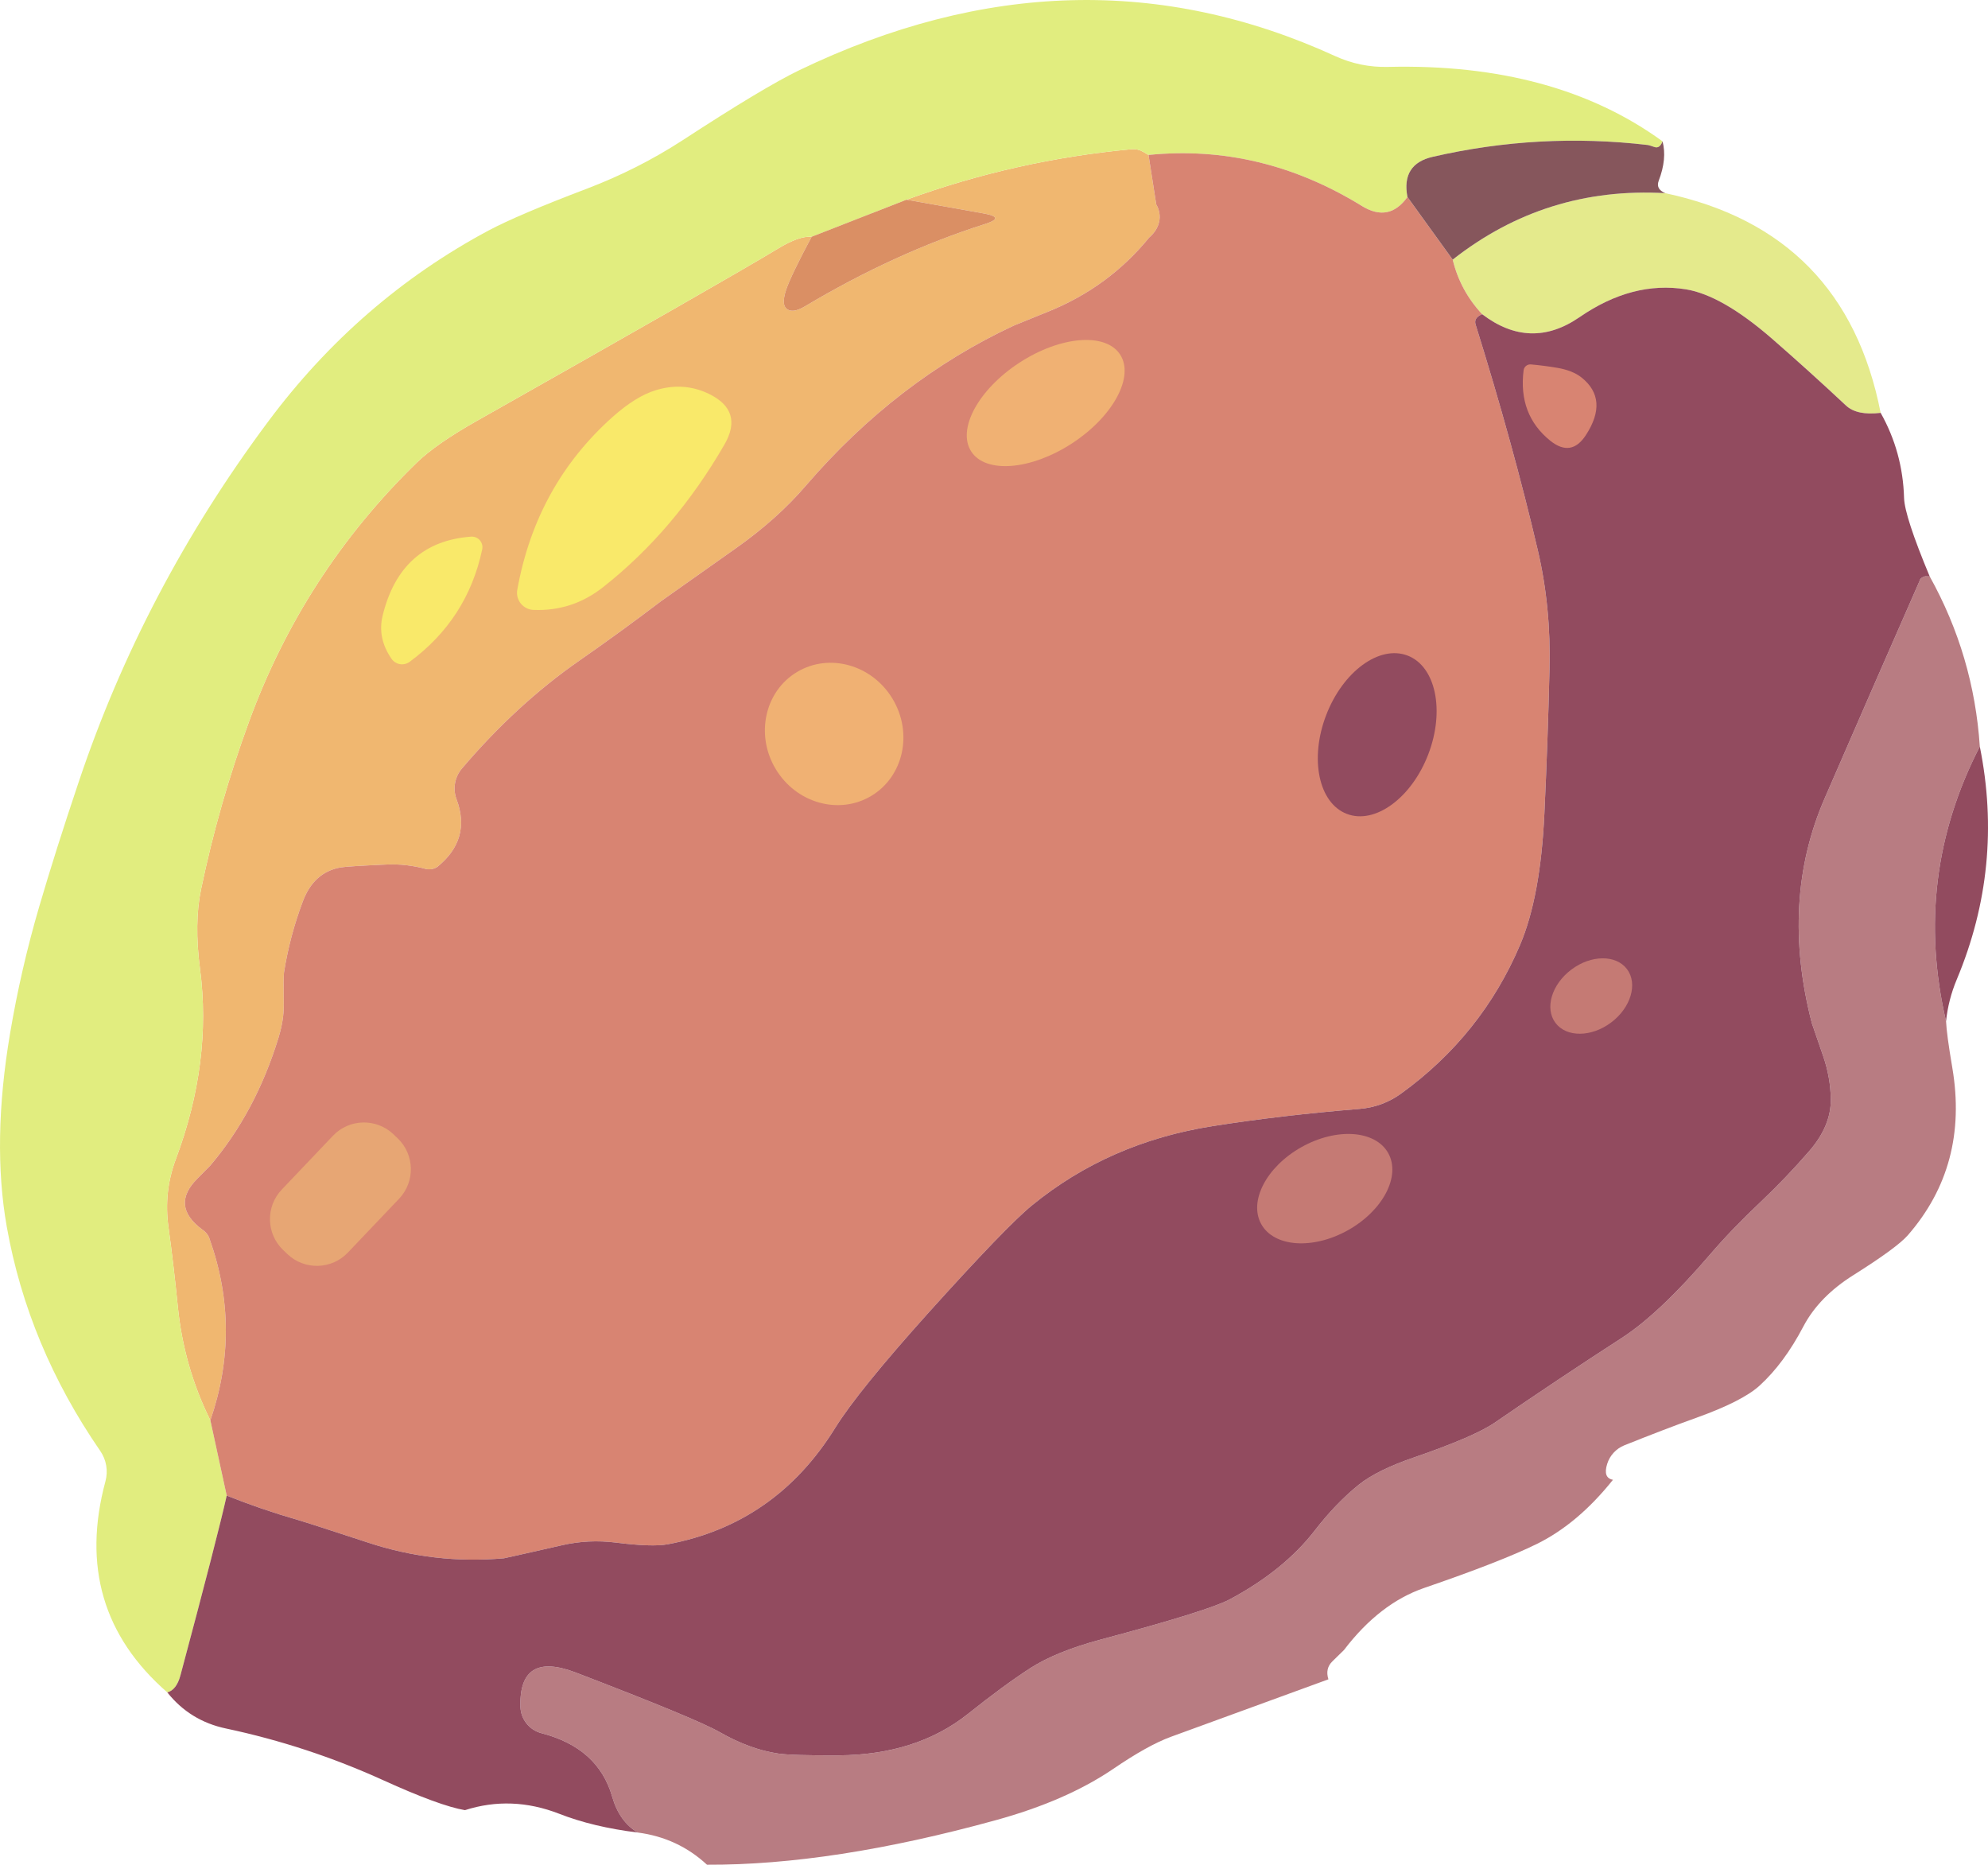
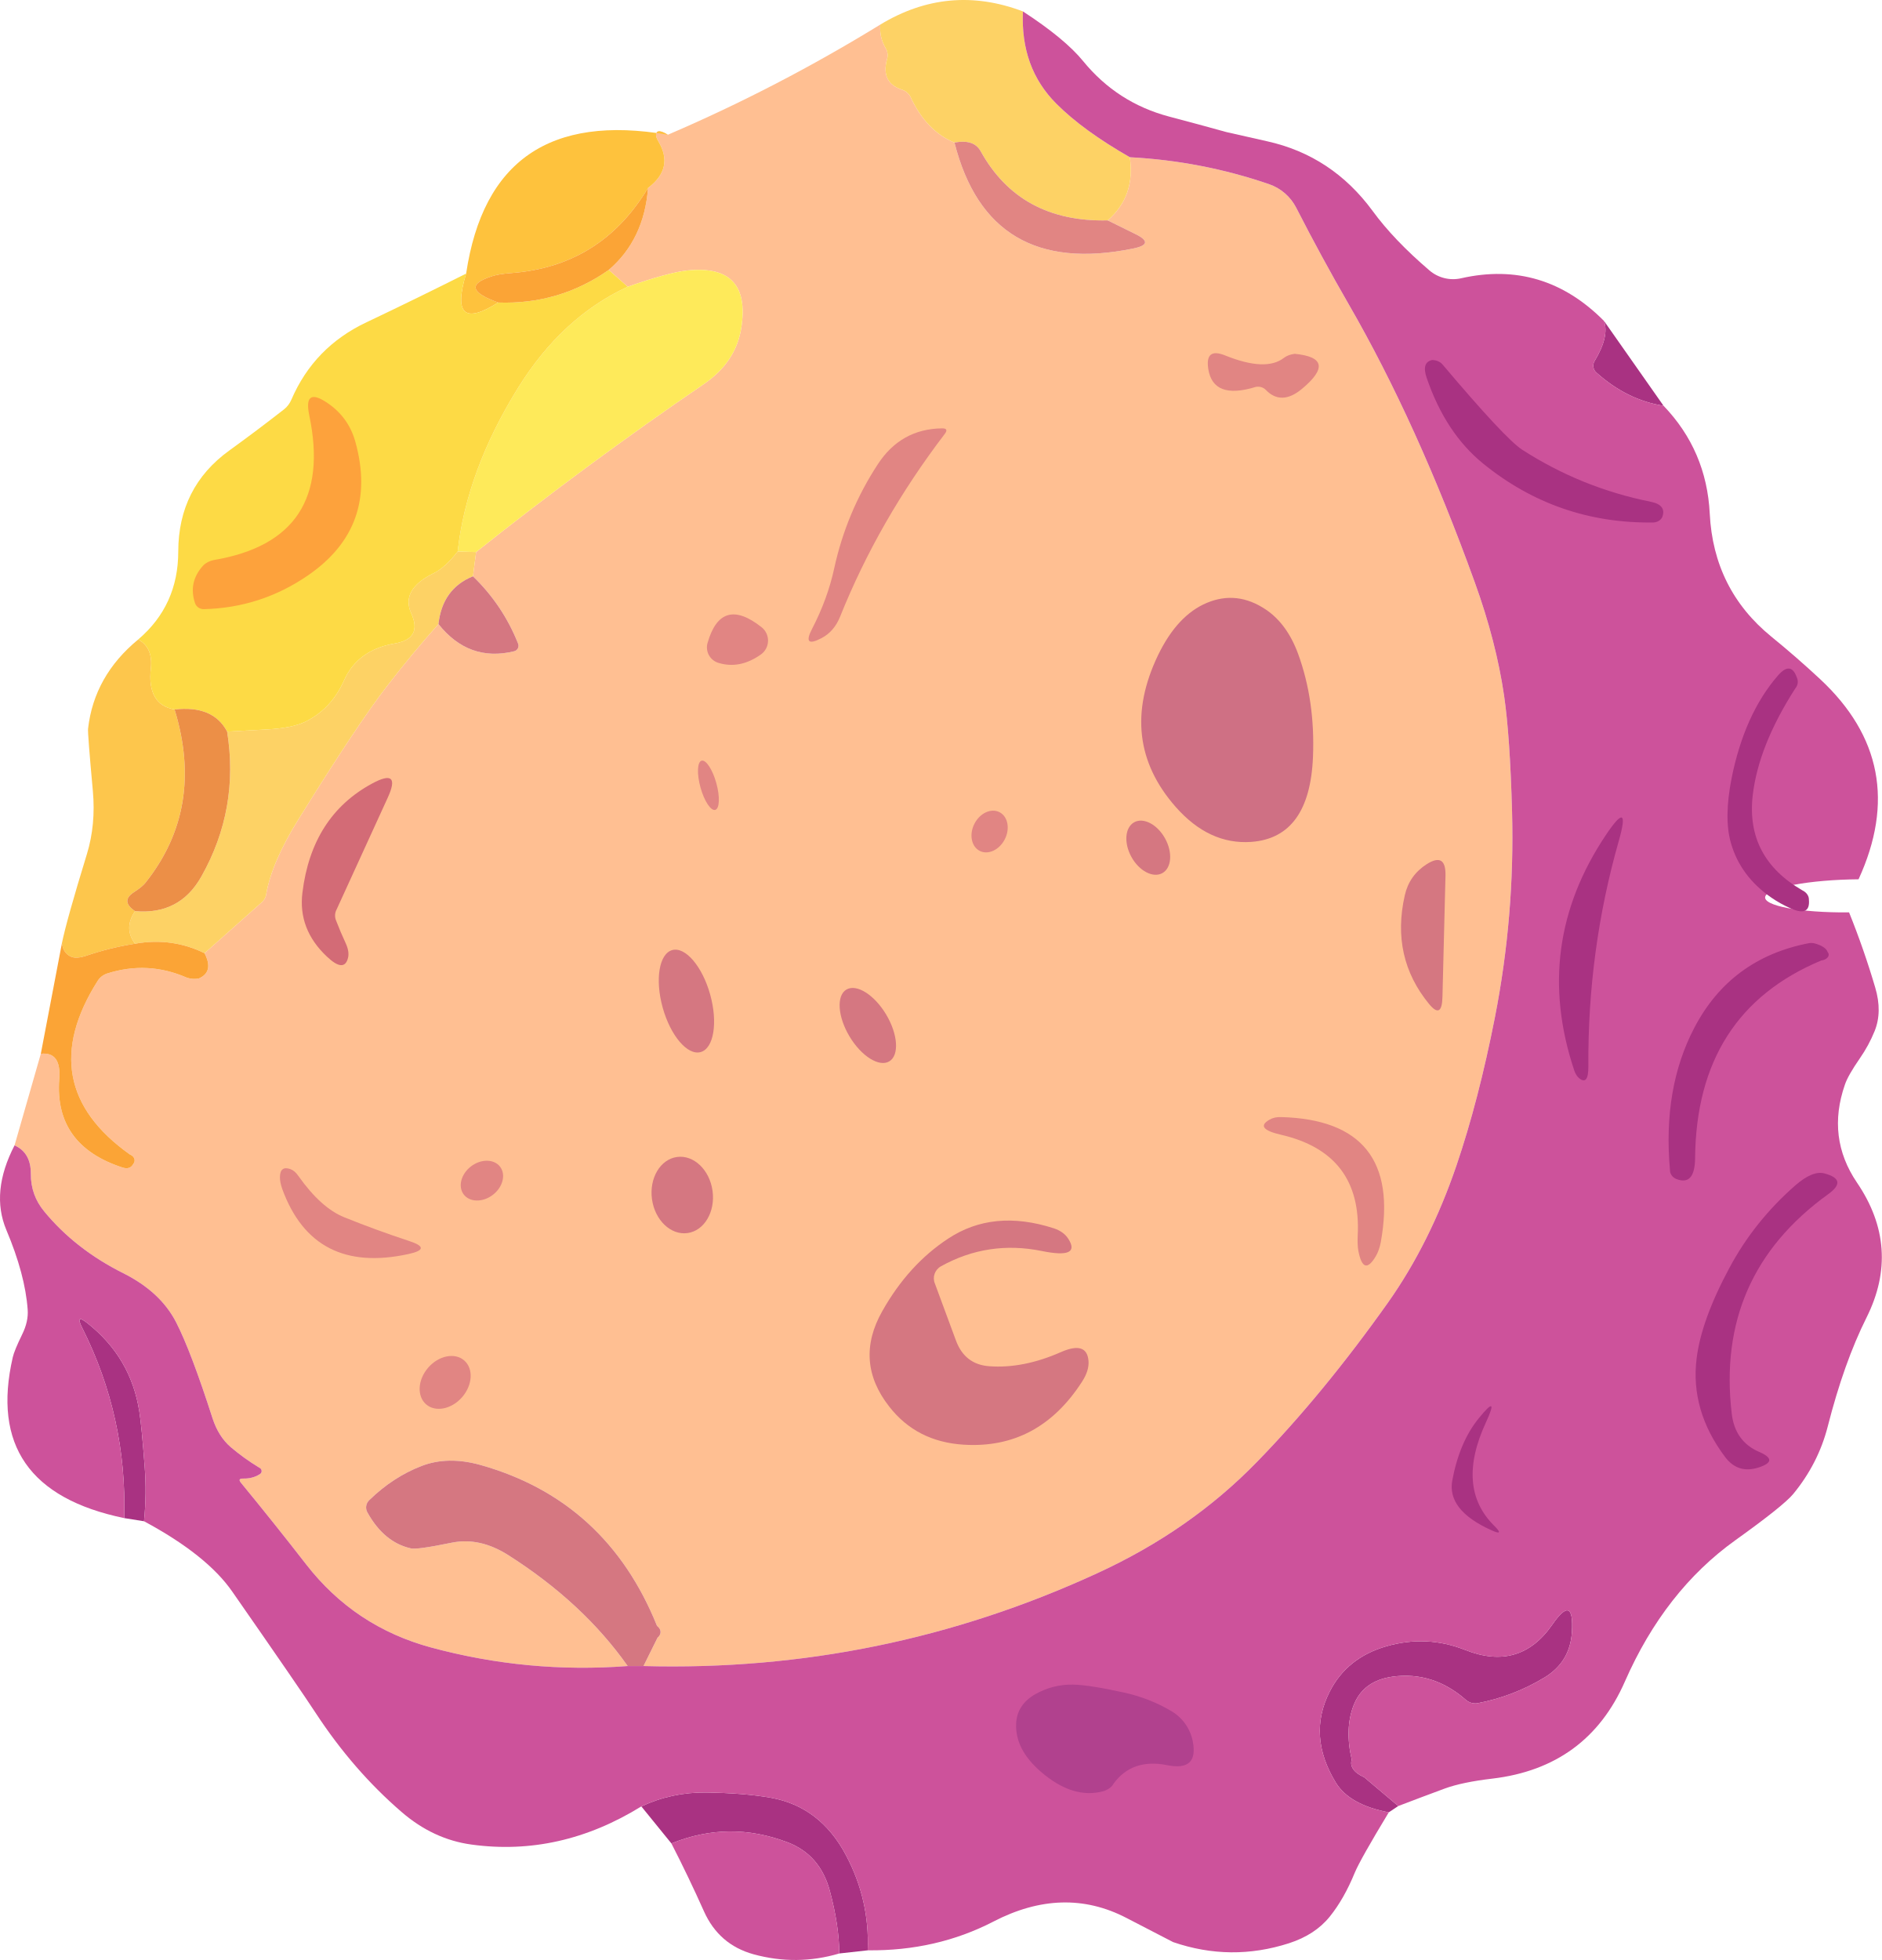
- <svg xmlns="http://www.w3.org/2000/svg" style="isolation:isolate" viewBox="700.115 569.155 151.955 142.513" width="151.955pt" height="142.513pt">
+ <svg xmlns="http://www.w3.org/2000/svg" style="isolation:isolate" viewBox="906.166 452.876 148.974 155.13" width="148.974pt" height="155.13pt">
  <defs>
-     <clipPath id="_clipPath_xaRcvS1qorWVvxG7hULuYVerutIZuDPX">
-       <rect x="700.115" y="569.155" width="151.955" height="142.513" />
+     <clipPath id="_clipPath_cON9CIblTx8RB8eZoZQorzcXy2eBkkaZ">
+       <rect x="906.166" y="452.876" width="148.974" height="155.13" />
    </clipPath>
  </defs>
-   <g clip-path="url(#_clipPath_xaRcvS1qorWVvxG7hULuYVerutIZuDPX)">
-     <rect x="700.115" y="569.155" width="151.955" height="142.513" style="fill:rgb(6,6,6)" fill-opacity="0" />
-     <g>
-       <path d=" M 787.904 580.998 L 788.494 584.778 C 788.986 585.634 788.779 586.605 787.954 587.308 Q 784.874 591.088 780.264 592.958 Q 777.624 594.028 777.584 594.048 Q 768.644 598.218 761.714 606.268 Q 759.524 608.828 756.344 611.068 Q 750.684 615.068 750.644 615.098 Q 747.554 617.448 744.374 619.658 Q 739.604 622.978 735.424 627.888 C 734.868 628.542 734.711 629.445 735.014 630.248 Q 736.154 633.288 733.544 635.408 C 733.298 635.573 732.977 635.632 732.674 635.568 Q 731.174 635.158 729.644 635.228 Q 726.694 635.358 726.154 635.448 Q 724.104 635.808 723.264 638.038 Q 722.264 640.688 721.824 643.468 Q 721.774 643.758 721.804 645.958 Q 721.814 647.118 721.404 648.458 Q 719.664 654.138 716.184 658.238 Q 716.144 658.288 715.184 659.248 Q 713.144 661.308 715.554 663.108 C 715.856 663.309 716.063 663.575 716.144 663.868 Q 718.584 670.758 716.194 677.708 Q 714.154 673.578 713.704 668.978 Q 713.404 665.958 712.994 662.948 Q 712.614 660.238 713.564 657.718 Q 716.334 650.318 715.404 643.208 Q 714.944 639.698 715.484 637.118 Q 716.844 630.588 719.144 624.318 Q 723.304 612.948 731.964 604.518 Q 733.454 603.078 736.514 601.348 Q 755.454 590.648 759.594 588.148 Q 761.184 587.178 762.154 587.248 Q 760.604 590.148 760.214 591.268 Q 759.734 592.678 760.484 592.878 Q 760.914 592.998 761.624 592.578 Q 768.514 588.468 775.404 586.278 Q 777.004 585.768 775.304 585.468 L 769.404 584.418 Q 777.764 581.378 786.624 580.558 C 786.928 580.533 787.232 580.603 787.494 580.758 L 787.904 580.998 Z " fill="rgb(240,183,112)" />
-       <path d=" M 827.194 579.958 Q 826.974 580.538 826.564 580.388 Q 826.154 580.248 826.074 580.238 Q 817.774 579.268 809.634 581.138 Q 807.214 581.688 807.694 584.208 Q 806.294 586.178 804.214 584.898 Q 796.484 580.138 787.904 580.998 L 787.494 580.758 C 787.232 580.603 786.928 580.533 786.624 580.558 Q 777.764 581.378 769.404 584.418 L 762.154 587.248 Q 761.184 587.178 759.594 588.148 Q 755.454 590.648 736.514 601.348 Q 733.454 603.078 731.964 604.518 Q 723.304 612.948 719.144 624.318 Q 716.844 630.588 715.484 637.118 Q 714.944 639.698 715.404 643.208 Q 716.334 650.318 713.564 657.718 Q 712.614 660.238 712.994 662.948 Q 713.404 665.958 713.704 668.978 Q 714.154 673.578 716.194 677.708 L 717.444 683.458 Q 716.754 686.558 713.904 697.208 Q 713.604 698.308 712.904 698.498 Q 705.554 692.088 708.174 682.368 C 708.392 681.57 708.246 680.718 707.774 680.038 Q 702.254 672.028 700.634 662.918 Q 699.484 656.438 700.884 648.138 Q 701.714 643.218 703.114 638.438 Q 704.374 634.138 706.114 628.968 Q 711.054 614.198 720.594 601.398 Q 727.524 592.088 737.464 586.768 Q 739.724 585.568 744.994 583.568 Q 748.874 582.088 752.254 579.898 Q 758.494 575.828 761.214 574.518 Q 782.324 564.358 802.184 573.448 Q 804.094 574.318 806.204 574.268 Q 818.954 573.958 827.194 579.958 Z " fill="rgb(225,237,127)" />
-       <path d=" M 827.404 583.918 Q 841.154 586.848 843.864 600.708 Q 842.054 600.928 841.214 600.148 Q 838.414 597.528 835.524 595.008 Q 831.724 591.718 828.984 591.268 Q 824.884 590.608 820.844 593.398 Q 817.094 595.978 813.404 593.168 Q 811.724 591.368 811.154 588.998 Q 818.274 583.398 827.404 583.918 Z " fill="rgb(228,234,140)" />
-       <path d=" M 769.404 584.418 L 775.304 585.468 Q 777.004 585.768 775.404 586.278 Q 768.514 588.468 761.624 592.578 Q 760.914 592.998 760.484 592.878 Q 759.734 592.678 760.214 591.268 Q 760.604 590.148 762.154 587.248 L 769.404 584.418 Z " fill="rgb(218,143,100)" />
-       <path d=" M 807.694 584.208 L 811.154 588.998 Q 811.724 591.368 813.404 593.168 Q 812.744 593.448 812.904 593.958 Q 815.784 603.188 817.664 611.228 Q 818.674 615.558 818.554 620.308 Q 818.424 625.798 818.164 631.298 Q 817.874 637.668 816.304 641.368 Q 813.374 648.258 807.244 652.708 Q 805.794 653.768 803.994 653.908 Q 798.084 654.388 792.814 655.218 Q 784.874 656.468 778.994 661.278 Q 777.054 662.858 771.124 669.438 Q 765.714 675.458 763.964 678.268 Q 759.404 685.638 751.154 687.178 Q 749.954 687.398 747.184 687.048 Q 745.104 686.788 743.084 687.248 Q 738.684 688.248 738.634 688.248 Q 733.294 688.718 728.244 687.048 Q 723.734 685.568 722.844 685.308 Q 720.104 684.518 717.444 683.458 L 716.194 677.708 Q 718.584 670.758 716.144 663.868 C 716.063 663.575 715.856 663.309 715.554 663.108 Q 713.144 661.308 715.184 659.248 Q 716.144 658.288 716.184 658.238 Q 719.664 654.138 721.404 648.458 Q 721.814 647.118 721.804 645.958 Q 721.774 643.758 721.824 643.468 Q 722.264 640.688 723.264 638.038 Q 724.104 635.808 726.154 635.448 Q 726.694 635.358 729.644 635.228 Q 731.174 635.158 732.674 635.568 C 732.977 635.632 733.298 635.573 733.544 635.408 Q 736.154 633.288 735.014 630.248 C 734.711 629.445 734.868 628.542 735.424 627.888 Q 739.604 622.978 744.374 619.658 Q 747.554 617.448 750.644 615.098 Q 750.684 615.068 756.344 611.068 Q 759.524 608.828 761.714 606.268 Q 768.644 598.218 777.584 594.048 Q 777.624 594.028 780.264 592.958 Q 784.874 591.088 787.954 587.308 C 788.779 586.605 788.986 585.634 788.494 584.778 L 787.904 580.998 Q 796.484 580.138 804.214 584.898 Q 806.294 586.178 807.694 584.208 Z " fill="rgb(216,132,114)" />
-       <path d=" M 847.614 613.208 Q 850.984 619.268 851.444 626.208 Q 846.304 636.188 848.864 647.208 Q 848.904 648.178 849.344 650.768 Q 850.604 658.218 845.934 663.568 Q 845.084 664.528 841.794 666.598 Q 839.164 668.248 837.964 670.518 Q 836.484 673.348 834.604 675.058 Q 833.284 676.258 829.724 677.528 Q 827.304 678.398 824.264 679.618 C 823.643 679.872 823.166 680.388 822.964 681.028 Q 822.624 682.108 823.404 682.248 Q 820.734 685.598 817.594 687.148 Q 814.854 688.498 808.964 690.518 Q 805.554 691.698 802.844 695.258 Q 802.834 695.278 801.954 696.128 Q 801.394 696.678 801.654 697.498 Q 795.634 699.688 789.624 701.888 Q 787.864 702.528 785.184 704.358 Q 781.604 706.788 776.214 708.268 Q 763.734 711.708 754.154 711.668 Q 751.934 709.608 748.864 709.208 Q 747.454 708.378 746.904 706.458 Q 745.834 702.738 741.514 701.618 C 740.583 701.382 739.922 700.557 739.894 699.598 Q 739.774 695.308 744.144 696.988 Q 753.324 700.508 755.094 701.518 Q 757.424 702.848 759.574 703.168 Q 760.654 703.328 764.234 703.308 Q 770.164 703.268 774.094 700.148 Q 776.824 697.968 778.844 696.658 Q 780.824 695.378 784.254 694.458 Q 792.424 692.278 794.094 691.398 Q 798.234 689.188 800.594 686.148 Q 802.214 684.048 803.974 682.628 Q 805.384 681.498 808.264 680.518 Q 812.784 678.958 814.344 677.898 Q 819.174 674.578 824.094 671.398 Q 826.984 669.518 830.854 664.998 Q 832.494 663.088 834.634 661.068 Q 836.634 659.178 838.424 657.108 Q 840.074 655.198 840.054 653.178 Q 840.034 651.498 839.474 649.878 Q 838.614 647.388 838.604 647.348 Q 836.184 637.978 839.594 630.148 Q 843.194 621.848 846.834 613.568 C 846.859 613.392 847.039 613.244 847.284 613.198 L 847.614 613.208 Z " fill="rgb(184,124,130)" />
-       <g>
-         <path d=" M 843.864 600.708 Q 845.554 603.708 845.654 607.208 Q 845.694 608.608 847.614 613.208 L 847.284 613.198 C 847.039 613.244 846.859 613.392 846.834 613.568 Q 843.194 621.848 839.594 630.148 Q 836.184 637.978 838.604 647.348 Q 838.614 647.388 839.474 649.878 Q 840.034 651.498 840.054 653.178 Q 840.074 655.198 838.424 657.108 Q 836.634 659.178 834.634 661.068 Q 832.494 663.088 830.854 664.998 Q 826.984 669.518 824.094 671.398 Q 819.174 674.578 814.344 677.898 Q 812.784 678.958 808.264 680.518 Q 805.384 681.498 803.974 682.628 Q 802.214 684.048 800.594 686.148 Q 798.234 689.188 794.094 691.398 Q 792.424 692.278 784.254 694.458 Q 780.824 695.378 778.844 696.658 Q 776.824 697.968 774.094 700.148 Q 770.164 703.268 764.234 703.308 Q 760.654 703.328 759.574 703.168 Q 757.424 702.848 755.094 701.518 Q 753.324 700.508 744.144 696.988 Q 739.774 695.308 739.894 699.598 C 739.922 700.557 740.583 701.382 741.514 701.618 Q 745.834 702.738 746.904 706.458 Q 747.454 708.378 748.864 709.208 Q 745.444 708.788 742.844 707.768 Q 739.204 706.358 735.654 707.498 Q 733.714 707.168 729.404 705.208 Q 723.614 702.578 717.394 701.258 Q 714.634 700.678 712.904 698.498 Q 713.604 698.308 713.904 697.208 Q 716.754 686.558 717.444 683.458 Q 720.104 684.518 722.844 685.308 Q 723.734 685.568 728.244 687.048 Q 733.294 688.718 738.634 688.248 Q 738.684 688.248 743.084 687.248 Q 745.104 686.788 747.184 687.048 Q 749.954 687.398 751.154 687.178 Q 759.404 685.638 763.964 678.268 Q 765.714 675.458 771.124 669.438 Q 777.054 662.858 778.994 661.278 Q 784.874 656.468 792.814 655.218 Q 798.084 654.388 803.994 653.908 Q 805.794 653.768 807.244 652.708 Q 813.374 648.258 816.304 641.368 Q 817.874 637.668 818.164 631.298 Q 818.424 625.798 818.554 620.308 Q 818.674 615.558 817.664 611.228 Q 815.784 603.188 812.904 593.958 Q 812.744 593.448 813.404 593.168 Q 817.094 595.978 820.844 593.398 Q 824.884 590.608 828.984 591.268 Q 831.724 591.718 835.524 595.008 Q 838.414 597.528 841.214 600.148 Q 842.054 600.928 843.864 600.708 Z " fill="rgb(146,75,95)" />
-         <path d=" M 851.444 626.208 Q 853.294 635.388 849.684 644.008 Q 849.034 645.558 848.864 647.208 Q 846.304 636.188 851.444 626.208 Z " fill="rgb(146,75,95)" />
-       </g>
-       <g>
-         <path d=" M 827.194 579.958 Q 827.544 581.288 826.904 582.958 Q 826.654 583.608 827.404 583.918 Q 818.274 583.398 811.154 588.998 L 807.694 584.208 Q 807.214 581.688 809.634 581.138 Q 817.774 579.268 826.074 580.238 Q 826.154 580.248 826.564 580.388 Q 826.974 580.538 827.194 579.958 Z " fill="rgb(134,86,92)" />
-       </g>
-       <path d=" M 818.624 602.848 Q 816.144 600.858 816.574 597.448 C 816.615 597.168 816.873 596.972 817.154 597.008 Q 818.154 597.098 819.154 597.268 Q 820.324 597.468 821.004 598.008 Q 823.104 599.688 821.334 602.408 Q 820.224 604.118 818.624 602.848 Z " fill="rgb(216,132,114)" />
-       <g>
-         <path d=" M 740.894 615.768 C 740.515 615.754 740.161 615.576 739.923 615.28 C 739.685 614.985 739.587 614.601 739.654 614.228 Q 741.094 606.228 746.954 601.008 Q 748.724 599.438 750.234 598.978 Q 752.364 598.328 754.284 599.248 Q 756.984 600.548 755.484 603.138 Q 751.684 609.718 746.214 614.028 Q 743.854 615.888 740.894 615.768 Z " fill="rgb(249,233,106)" />
-         <path d=" M 736.124 610.168 C 736.376 610.15 736.623 610.252 736.789 610.442 C 736.956 610.632 737.024 610.89 736.974 611.138 Q 735.844 616.478 731.424 619.738 C 731.211 619.893 730.945 619.956 730.686 619.912 C 730.426 619.869 730.195 619.723 730.044 619.508 Q 728.944 617.918 729.364 616.198 Q 730.744 610.568 736.124 610.168 Z " fill="rgb(249,233,106)" />
-       </g>
-       <g>
-         <path d=" M 774.356 603.666 C 773.247 601.964 774.895 598.922 778.034 596.875 C 781.174 594.829 784.623 594.548 785.732 596.25 C 786.841 597.951 785.193 600.994 782.054 603.041 C 778.914 605.087 775.465 605.367 774.356 603.666 Z " fill="rgb(240,177,115)" />
-         <path d=" M 761.031 620.516 C 763.496 619.035 766.771 619.953 768.34 622.564 C 769.909 625.176 769.182 628.498 766.717 629.979 C 764.252 631.46 760.977 630.543 759.408 627.931 C 757.839 625.32 758.566 621.997 761.031 620.516 Z " fill="rgb(240,177,115)" />
-       </g>
-       <path d=" M 807.706 619.258 C 809.86 620.085 810.568 623.467 809.286 626.806 C 808.005 630.145 805.215 632.184 803.062 631.357 C 800.908 630.531 800.2 627.149 801.482 623.81 C 802.763 620.471 805.552 618.431 807.706 619.258 Z " fill="rgb(146,75,95)" />
-       <path d="M 730.188 655.842 L 730.506 656.145 C 731.813 657.39 731.863 659.463 730.619 660.77 L 726.704 664.885 C 725.46 666.193 723.389 666.243 722.082 664.998 L 721.764 664.695 C 720.457 663.45 720.407 661.377 721.651 660.07 L 725.566 655.955 C 726.81 654.647 728.881 654.597 730.188 655.842 Z" style="stroke:none;fill:#E7A674;stroke-miterlimit:10;" />
-       <g>
-         <path d=" M 819.009 647.331 C 818.171 646.215 818.715 644.388 820.225 643.255 C 821.734 642.121 823.64 642.108 824.479 643.224 C 825.317 644.341 824.772 646.168 823.263 647.301 C 821.753 648.434 819.847 648.448 819.009 647.331 Z " fill="rgb(197,122,116)" />
-         <path d=" M 796.525 662.719 C 795.542 660.967 796.916 658.325 799.593 656.824 C 802.269 655.322 805.239 655.525 806.223 657.277 C 807.206 659.029 805.831 661.67 803.155 663.172 C 800.479 664.674 797.508 664.471 796.525 662.719 Z " fill="rgb(197,122,116)" />
-       </g>
-     </g>
+   <g clip-path="url(#_clipPath_cON9CIblTx8RB8eZoZQorzcXy2eBkkaZ)">
+     <path d=" M 975.857 454.82 Q 975.767 455.8 976.267 456.67 C 976.436 456.938 976.479 457.261 976.387 457.56 Q 975.877 459.41 977.557 459.97 C 977.869 460.072 978.119 460.282 978.247 460.55 Q 979.497 463.25 981.727 464.16 Q 984.437 474.88 995.857 472.55 Q 997.657 472.19 996.067 471.41 L 993.857 470.32 Q 996.067 468.39 995.607 465.32 Q 1001.287 465.62 1006.627 467.45 C 1007.565 467.772 1008.34 468.447 1008.787 469.33 Q 1010.767 473.2 1012.937 476.96 Q 1018.357 486.34 1022.917 498.97 Q 1024.607 503.64 1025.237 507.94 Q 1025.707 511.17 1025.867 517.13 Q 1026.087 525.36 1024.507 533.41 Q 1023.217 539.97 1021.477 545.09 Q 1019.377 551.26 1016.047 555.97 Q 1010.927 563.19 1005.667 568.59 Q 1000.387 574.02 993.017 577.4 Q 975.957 585.25 957.107 584.74 L 958.217 582.5 C 958.555 582.219 958.539 581.838 958.177 581.56 Q 954.177 571.64 944.217 568.83 Q 941.617 568.1 939.527 568.91 Q 937.277 569.78 935.397 571.61 C 935.127 571.866 935.069 572.271 935.257 572.59 Q 936.577 574.96 938.707 575.43 Q 939.187 575.54 941.907 574.98 Q 944.147 574.52 946.417 575.97 Q 952.337 579.74 955.857 584.74 Q 947.937 585.34 940.287 583.27 Q 934.237 581.63 930.407 576.7 Q 927.867 573.43 925.237 570.23 Q 924.957 569.89 925.427 569.9 Q 926.127 569.92 926.707 569.57 C 926.818 569.515 926.885 569.407 926.878 569.292 C 926.872 569.177 926.794 569.075 926.677 569.03 Q 925.487 568.31 924.427 567.41 Q 923.467 566.58 922.997 565.15 Q 921.287 559.83 920.107 557.53 Q 918.867 555.12 915.927 553.65 Q 912.127 551.75 909.667 548.76 Q 908.597 547.47 908.607 545.79 Q 908.617 544.11 907.317 543.53 L 909.397 536.28 Q 911.027 536.1 910.857 538.28 Q 910.457 543.52 915.857 545.28 Q 916.457 545.48 916.717 545 C 916.82 544.875 916.85 544.722 916.799 544.579 C 916.747 544.435 916.619 544.316 916.447 544.25 Q 908.687 538.74 913.897 530.51 C 914.065 530.24 914.327 530.034 914.637 529.93 Q 917.867 528.9 920.967 530.26 C 921.261 530.358 921.594 530.379 921.907 530.32 Q 923.117 529.79 922.357 528.32 L 926.767 524.4 C 927.049 524.19 927.22 523.905 927.247 523.6 Q 927.707 521.07 929.797 517.72 Q 934.417 510.27 936.767 507.23 Q 938.827 504.56 940.877 502.27 Q 943.287 505.3 946.877 504.42 C 947.005 504.385 947.111 504.299 947.168 504.182 C 947.226 504.065 947.229 503.929 947.177 503.81 Q 945.967 500.77 943.607 498.49 L 943.857 496.57 Q 952.617 489.6 961.877 483.28 Q 964.437 481.54 964.857 478.78 Q 965.617 473.78 960.607 474.28 Q 959.117 474.43 955.857 475.57 L 954.357 474.24 Q 957.157 471.84 957.467 467.75 Q 959.557 466.18 958.277 464.05 Q 958.057 463.68 958.107 463.47 Q 958.197 463.03 959.037 463.54 Q 967.697 459.83 975.857 454.82 Z " fill="rgb(255,191,146)" />
+     <path d=" M 943.857 496.57 L 942.397 496.53 Q 943.107 490.14 947.167 483.59 Q 950.657 477.97 955.857 475.57 Q 959.117 474.43 960.607 474.28 Q 965.617 473.78 964.857 478.78 Q 964.437 481.54 961.877 483.28 Q 952.617 489.6 943.857 496.57 Z " fill="rgb(254,234,90)" />
+     <path d=" M 987.147 453.78 Q 986.937 458.24 989.797 461.09 Q 991.887 463.19 995.607 465.32 Q 996.067 468.39 993.857 470.32 Q 986.917 470.48 983.797 464.84 Q 983.257 463.87 981.727 464.16 Q 979.497 463.25 978.247 460.55 C 978.119 460.282 977.869 460.072 977.557 459.97 Q 975.877 459.41 976.387 457.56 C 976.479 457.261 976.436 456.938 976.267 456.67 Q 975.767 455.8 975.857 454.82 Q 981.257 451.55 987.147 453.78 Z " fill="rgb(253,210,101)" />
+     <path d=" M 942.397 496.53 L 943.857 496.57 L 943.607 498.49 Q 941.187 499.47 940.877 502.27 Q 938.827 504.56 936.767 507.23 Q 934.417 510.27 929.797 517.72 Q 927.707 521.07 927.247 523.6 C 927.22 523.905 927.049 524.19 926.767 524.4 L 922.357 528.32 Q 919.767 527.05 916.857 527.57 Q 915.937 526.35 916.857 524.99 Q 920.387 525.31 922.107 522.25 Q 925.127 516.9 924.147 510.78 Q 925.717 510.69 927.297 510.61 Q 929.307 510.5 930.337 510 Q 932.387 508.99 933.387 506.76 Q 934.467 504.3 937.447 503.8 Q 939.627 503.42 938.717 501.41 Q 937.867 499.52 940.547 498.22 Q 941.397 497.8 942.397 496.53 Z " fill="rgb(253,210,101)" />
+     <path d=" M 959.037 463.54 Q 958.197 463.03 958.107 463.47 Q 958.057 463.68 958.277 464.05 Q 959.557 466.18 957.467 467.75 Q 953.747 473.96 946.627 474.49 Q 945.657 474.56 945.107 474.74 Q 942.297 475.63 945.607 476.82 Q 941.597 479.36 943.067 474.53 Q 945.067 461.13 959.037 463.54 Z " fill="rgb(254,194,61)" />
+     <path d=" M 917.107 503.49 Q 918.287 504.12 918.107 505.78 Q 917.797 508.65 919.987 509.03 Q 922.387 516.84 917.677 522.75 Q 917.437 523.06 916.757 523.5 Q 915.687 524.2 916.857 524.99 Q 915.937 526.35 916.857 527.57 Q 914.877 527.88 912.997 528.52 Q 912.247 528.77 911.827 528.61 Q 911.177 528.35 911.067 527.53 Q 911.437 525.71 913.047 520.47 Q 913.757 518.14 913.517 515.48 Q 913.097 510.89 913.137 510.55 Q 913.617 506.36 917.107 503.49 Z " fill="rgb(253,198,76)" />
+     <path d=" M 981.727 464.16 Q 983.257 463.87 983.797 464.84 Q 986.917 470.48 993.857 470.32 L 996.067 471.41 Q 997.657 472.19 995.857 472.55 Q 984.437 474.88 981.727 464.16 Z " fill="rgb(225,133,131)" />
+     <path d=" M 943.607 498.49 Q 945.967 500.77 947.177 503.81 C 947.229 503.929 947.226 504.065 947.168 504.182 C 947.111 504.299 947.005 504.385 946.877 504.42 Q 943.287 505.3 940.877 502.27 Q 941.187 499.47 943.607 498.49 Z " fill="rgb(213,119,129)" />
+     <path d=" M 957.107 584.74 L 955.857 584.74 Q 952.337 579.74 946.417 575.97 Q 944.147 574.52 941.907 574.98 Q 939.187 575.54 938.707 575.43 Q 936.577 574.96 935.257 572.59 C 935.069 572.271 935.127 571.866 935.397 571.61 Q 937.277 569.78 939.527 568.91 Q 941.617 568.1 944.217 568.83 Q 954.177 571.64 958.177 581.56 C 958.539 581.838 958.555 582.219 958.217 582.5 L 957.107 584.74 Z " fill="rgb(213,119,129)" />
+     <path d=" M 1033.147 478.28 L 1037.857 484.99 Q 1034.987 484.55 1032.547 482.37 C 1032.277 482.135 1032.218 481.742 1032.407 481.44 Q 1033.577 479.5 1033.147 478.28 Z " fill="rgb(169,50,130)" />
+     <path d=" M 917.567 573.28 L 915.997 573.03 Q 916.237 565.04 912.667 557.96 Q 912.087 556.81 913.097 557.61 Q 916.537 560.33 917.197 564.61 Q 917.377 565.74 917.617 568.93 Q 917.787 571.1 917.567 573.28 Z " fill="rgb(169,50,130)" />
+     <path d=" M 1016.857 595.82 L 1016.107 596.32 Q 1012.997 595.73 1011.917 593.97 Q 1009.657 590.28 1011.417 586.79 Q 1012.787 584.07 1015.937 583.17 Q 1019.117 582.26 1022.167 583.47 Q 1026.477 585.17 1029.047 581.47 Q 1030.787 578.95 1030.607 582.03 Q 1030.467 584.41 1028.447 585.64 Q 1025.957 587.15 1023.097 587.69 C 1022.784 587.726 1022.469 587.634 1022.237 587.44 Q 1019.627 585.14 1016.407 585.58 Q 1014.087 585.9 1013.327 587.84 Q 1012.607 589.7 1013.177 592.16 C 1012.993 592.671 1013.365 593.196 1014.157 593.54 L 1016.857 595.82 Z " fill="rgb(169,50,130)" />
+     <path d=" M 974.857 607.24 L 972.607 607.49 Q 972.597 605.28 971.857 602.53 Q 971.087 599.67 968.507 598.69 Q 963.887 596.93 959.317 598.78 L 956.937 595.85 Q 959.357 594.72 962.057 594.75 Q 965.047 594.79 967.167 595.16 Q 971.107 595.86 973.147 599.73 Q 975.017 603.26 974.857 607.24 Z " fill="rgb(169,50,130)" />
+     <path d=" M 954.357 474.24 L 955.857 475.57 Q 950.657 477.97 947.167 483.59 Q 943.107 490.14 942.397 496.53 Q 941.397 497.8 940.547 498.22 Q 937.867 499.52 938.717 501.41 Q 939.627 503.42 937.447 503.8 Q 934.467 504.3 933.387 506.76 Q 932.387 508.99 930.337 510 Q 929.307 510.5 927.297 510.61 Q 925.717 510.69 924.147 510.78 Q 923.037 508.68 919.987 509.03 Q 917.797 508.65 918.107 505.78 Q 918.287 504.12 917.107 503.49 Q 920.277 500.79 920.277 496.53 Q 920.287 491.45 924.307 488.54 Q 926.507 486.95 928.657 485.27 Q 929.027 484.98 929.237 484.5 Q 931.027 480.34 935.187 478.38 Q 939.147 476.5 943.067 474.53 Q 941.597 479.36 945.607 476.82 Q 950.437 476.99 954.357 474.24 Z " fill="rgb(253,218,69)" />
+     <path d=" M 987.147 453.78 Q 990.477 455.95 991.917 457.72 Q 994.607 461.01 998.707 462.1 Q 1000.987 462.7 1003.257 463.33 Q 1003.327 463.35 1006.487 464.06 Q 1011.617 465.2 1014.827 469.57 Q 1016.507 471.87 1019.327 474.28 C 1020.018 474.872 1020.949 475.102 1021.837 474.9 Q 1028.337 473.43 1033.147 478.28 Q 1033.577 479.5 1032.407 481.44 C 1032.218 481.742 1032.277 482.135 1032.547 482.37 Q 1034.987 484.55 1037.857 484.99 Q 1041.267 488.54 1041.517 493.53 Q 1041.817 499.53 1046.387 503.26 Q 1048.377 504.88 1050.257 506.63 Q 1057.477 513.36 1053.297 522.47 C 1049.424 522.504 1046.117 523.118 1045.91 523.841 C 1045.703 524.565 1048.674 525.124 1052.547 525.09 Q 1053.727 528.02 1054.617 531.04 Q 1055.187 532.96 1054.567 534.49 Q 1054.107 535.62 1053.407 536.63 Q 1052.457 538 1052.217 538.72 Q 1050.757 542.91 1053.167 546.47 Q 1056.687 551.64 1053.927 557.16 Q 1052.147 560.72 1050.857 565.78 Q 1050.107 568.71 1048.127 571.12 Q 1047.347 572.06 1043.547 574.78 Q 1037.947 578.79 1034.797 585.97 Q 1031.817 592.76 1024.307 593.65 Q 1021.917 593.93 1020.527 594.44 Q 1018.687 595.12 1016.857 595.82 L 1014.157 593.54 C 1013.365 593.196 1012.993 592.671 1013.177 592.16 Q 1012.607 589.7 1013.327 587.84 Q 1014.087 585.9 1016.407 585.58 Q 1019.627 585.14 1022.237 587.44 C 1022.469 587.634 1022.784 587.726 1023.097 587.69 Q 1025.957 587.15 1028.447 585.64 Q 1030.467 584.41 1030.607 582.03 Q 1030.787 578.95 1029.047 581.47 Q 1026.477 585.17 1022.167 583.47 Q 1019.117 582.26 1015.937 583.17 Q 1012.787 584.07 1011.417 586.79 Q 1009.657 590.28 1011.917 593.97 Q 1012.997 595.73 1016.107 596.32 Q 1013.857 600.04 1013.417 601.09 Q 1012.567 603.17 1011.437 604.57 Q 1010.277 606.01 1008.207 606.68 Q 1003.607 608.16 999.037 606.59 Q 999.007 606.58 995.327 604.67 Q 990.347 602.09 984.797 604.97 Q 980.287 607.3 974.857 607.24 Q 975.017 603.26 973.147 599.73 Q 971.107 595.86 967.167 595.16 Q 965.047 594.79 962.057 594.75 Q 959.357 594.72 956.937 595.85 Q 950.497 599.83 943.497 598.87 Q 940.467 598.46 937.957 596.29 Q 934.137 593 931.167 588.47 Q 929.937 586.58 924.547 578.84 Q 922.537 575.95 917.567 573.28 Q 917.787 571.1 917.617 568.93 Q 917.377 565.74 917.197 564.61 Q 916.537 560.33 913.097 557.61 Q 912.087 556.81 912.667 557.96 Q 916.237 565.04 915.997 573.03 Q 904.777 570.71 907.177 560.3 Q 907.297 559.77 907.917 558.5 Q 908.427 557.47 908.357 556.53 Q 908.157 553.75 906.667 550.22 Q 905.407 547.22 907.317 543.53 Q 908.617 544.11 908.607 545.79 Q 908.597 547.47 909.667 548.76 Q 912.127 551.75 915.927 553.65 Q 918.867 555.12 920.107 557.53 Q 921.287 559.83 922.997 565.15 Q 923.467 566.58 924.427 567.41 Q 925.487 568.31 926.677 569.03 C 926.794 569.075 926.872 569.177 926.878 569.292 C 926.885 569.407 926.818 569.515 926.707 569.57 Q 926.127 569.92 925.427 569.9 Q 924.957 569.89 925.237 570.23 Q 927.867 573.43 930.407 576.7 Q 934.237 581.63 940.287 583.27 Q 947.937 585.34 955.857 584.74 L 957.107 584.74 Q 975.957 585.25 993.017 577.4 Q 1000.387 574.02 1005.667 568.59 Q 1010.927 563.19 1016.047 555.97 Q 1019.377 551.26 1021.477 545.09 Q 1023.217 539.97 1024.507 533.41 Q 1026.087 525.36 1025.867 517.13 Q 1025.707 511.17 1025.237 507.94 Q 1024.607 503.64 1022.917 498.97 Q 1018.357 486.34 1012.937 476.96 Q 1010.767 473.2 1008.787 469.33 C 1008.34 468.447 1007.565 467.772 1006.627 467.45 Q 1001.287 465.62 995.607 465.32 Q 991.887 463.19 989.797 461.09 Q 986.937 458.24 987.147 453.78 Z " fill="rgb(205,82,155)" />
+     <path d=" M 972.607 607.49 Q 969.227 608.49 965.807 607.55 Q 963.077 606.79 961.897 604.16 Q 960.677 601.43 959.317 598.78 Q 963.887 596.93 968.507 598.69 Q 971.087 599.67 971.857 602.53 Q 972.597 605.28 972.607 607.49 Z " fill="rgb(205,82,155)" />
+     <path d=" M 957.467 467.75 Q 957.157 471.84 954.357 474.24 Q 950.437 476.99 945.607 476.82 Q 942.297 475.63 945.107 474.74 Q 945.657 474.56 946.627 474.49 Q 953.747 473.96 957.467 467.75 Z " fill="rgb(251,164,54)" />
+     <path d=" M 911.067 527.53 Q 911.177 528.35 911.827 528.61 Q 912.247 528.77 912.997 528.52 Q 914.877 527.88 916.857 527.57 Q 919.767 527.05 922.357 528.32 Q 923.117 529.79 921.907 530.32 C 921.594 530.379 921.261 530.358 920.967 530.26 Q 917.867 528.9 914.637 529.93 C 914.327 530.034 914.065 530.24 913.897 530.51 Q 908.687 538.74 916.447 544.25 C 916.619 544.316 916.747 544.435 916.799 544.579 C 916.85 544.722 916.82 544.875 916.717 545 Q 916.457 545.48 915.857 545.28 Q 910.457 543.52 910.857 538.28 Q 911.027 536.1 909.397 536.28 L 911.067 527.53 Z " fill="rgb(251,164,54)" />
+     <path d=" M 924.147 510.78 Q 925.127 516.9 922.107 522.25 Q 920.387 525.31 916.857 524.99 Q 915.687 524.2 916.757 523.5 Q 917.437 523.06 917.677 522.75 Q 922.387 516.84 919.987 509.03 Q 923.037 508.68 924.147 510.78 Z " fill="rgb(236,143,71)" />
+     <path d=" M 999.237 516.74 Q 994.607 511.48 997.837 504.74 Q 999.367 501.57 1001.707 500.59 Q 1004.107 499.59 1006.387 501.13 Q 1008.057 502.26 1008.927 504.62 Q 1010.287 508.34 1010.107 512.78 Q 1009.847 519.17 1005.227 519.51 Q 1001.887 519.75 999.237 516.74 Z " fill="rgb(207,112,132)" />
+     <path d=" M 932.777 525.75 Q 933.127 526.66 933.537 527.54 Q 933.837 528.2 933.717 528.69 Q 933.417 529.89 932.047 528.59 Q 929.747 526.43 930.107 523.53 Q 930.847 517.47 935.627 514.89 Q 937.957 513.63 936.857 516.02 L 932.827 524.83 C 932.665 525.116 932.647 525.451 932.777 525.75 Z " fill="rgb(211,107,118)" />
+     <path d=" M 1005.577 483.5 Q 1002.197 484.54 1001.817 482.07 Q 1001.557 480.36 1003.157 481.01 Q 1006.377 482.31 1007.807 481.2 C 1008.017 481.034 1008.324 480.92 1008.667 480.88 Q 1012.157 481.22 1009.227 483.66 Q 1007.597 485.01 1006.367 483.73 C 1006.17 483.529 1005.866 483.44 1005.577 483.5 L 1005.577 483.5 Z " fill="rgb(225,133,131)" />
+     <path d=" M 975.657 489.62 Q 977.487 486.82 980.737 486.78 Q 981.297 486.77 980.957 487.22 Q 975.717 494.09 972.677 501.67 Q 972.197 502.87 971.187 503.39 Q 969.657 504.19 970.447 502.66 Q 971.687 500.27 972.207 497.85 Q 973.177 493.41 975.657 489.62 Z " fill="rgb(225,133,131)" />
+     <path d=" M 963.037 505.34 C 962.371 505.137 961.989 504.44 962.177 503.77 Q 963.257 499.99 966.457 502.52 C 966.79 502.784 966.979 503.19 966.967 503.615 C 966.955 504.04 966.744 504.435 966.397 504.68 Q 964.727 505.86 963.037 505.34 Z " fill="rgb(225,133,131)" />
+     <path d=" M 961.707 513.083 C 962.053 512.988 962.575 513.782 962.873 514.856 C 963.171 515.931 963.132 516.881 962.787 516.977 C 962.441 517.072 961.918 516.278 961.62 515.204 C 961.323 514.129 961.361 513.179 961.707 513.083 Z " fill="rgb(225,133,131)" />
+     <path d=" M 985.288 517.157 C 985.952 517.496 986.141 518.457 985.71 519.303 C 985.279 520.149 984.39 520.561 983.726 520.223 C 983.062 519.884 982.873 518.923 983.304 518.077 C 983.735 517.231 984.624 516.819 985.288 517.157 Z " fill="rgb(225,133,131)" />
+     <path d=" M 1007.577 542.69 Q 1005.447 542.2 1006.657 541.5 Q 1007.047 541.27 1007.597 541.29 Q 1017.207 541.56 1015.477 551.18 Q 1015.357 551.83 1015.077 552.31 Q 1014.097 553.96 1013.697 551.87 Q 1013.617 551.42 1013.647 550.69 Q 1013.997 544.17 1007.577 542.69 Z " fill="rgb(225,133,131)" />
+     <path d=" M 942.877 547.417 C 942.402 546.793 942.662 545.796 943.456 545.19 C 944.251 544.585 945.282 544.6 945.757 545.223 C 946.232 545.847 945.972 546.844 945.177 547.45 C 944.383 548.055 943.352 548.04 942.877 547.417 Z " fill="rgb(225,133,131)" />
+     <path d=" M 933.417 549.22 Q 935.947 550.24 938.557 551.1 Q 940.427 551.71 938.507 552.13 Q 930.997 553.77 928.517 547 Q 928.317 546.44 928.327 546.03 Q 928.347 545.12 929.157 545.41 Q 929.497 545.53 929.787 545.95 Q 931.577 548.48 933.417 549.22 Z " fill="rgb(225,133,131)" />
+     <path d=" M 942.916 560.554 C 943.657 561.199 943.583 562.5 942.75 563.458 C 941.917 564.416 940.639 564.67 939.898 564.026 C 939.156 563.381 939.231 562.08 940.063 561.122 C 940.896 560.164 942.174 559.91 942.916 560.554 Z " fill="rgb(225,133,131)" />
+     <path d=" M 995.952 517.958 C 996.685 517.552 997.781 518.123 998.396 519.233 C 999.012 520.343 998.916 521.575 998.182 521.982 C 997.448 522.388 996.353 521.817 995.737 520.707 C 995.122 519.597 995.218 518.365 995.952 517.958 Z " fill="rgb(213,119,129)" />
+     <path d=" M 1019.297 532.34 Q 1016.257 528.64 1017.377 523.73 Q 1017.737 522.15 1019.117 521.27 Q 1020.637 520.31 1020.597 522.17 L 1020.357 531.78 Q 1020.317 533.58 1019.297 532.34 Z " fill="rgb(213,119,129)" />
+     <path d=" M 959.38 528.074 C 960.417 527.785 961.763 529.358 962.385 531.586 C 963.007 533.813 962.67 535.856 961.634 536.146 C 960.597 536.435 959.251 534.862 958.629 532.634 C 958.007 530.407 958.343 528.364 959.38 528.074 Z " fill="rgb(213,119,129)" />
+     <path d=" M 973.167 531.2 C 973.967 530.721 975.379 531.605 976.317 533.172 C 977.255 534.74 977.367 536.401 976.567 536.88 C 975.766 537.359 974.355 536.475 973.417 534.908 C 972.479 533.34 972.367 531.679 973.167 531.2 Z " fill="rgb(213,119,129)" />
+     <path d=" M 959.759 544.449 C 961.082 544.265 962.343 545.465 962.574 547.127 C 962.804 548.789 961.918 550.288 960.595 550.471 C 959.272 550.655 958.01 549.454 957.78 547.793 C 957.549 546.131 958.436 544.632 959.759 544.449 Z " fill="rgb(213,119,129)" />
+     <path d=" M 976.557 564.2 Q 973.757 560.62 976.017 556.64 Q 978.087 552.97 981.227 550.91 Q 984.797 548.55 989.577 550.09 Q 990.377 550.35 990.747 550.94 Q 991.757 552.53 988.637 551.89 Q 984.387 551.03 980.657 553.1 C 980.167 553.375 979.962 553.96 980.177 554.47 L 981.837 558.96 Q 982.537 560.87 984.477 561.01 Q 987.167 561.21 990.157 559.89 Q 992.207 558.99 992.337 560.59 Q 992.397 561.35 991.827 562.23 Q 988.377 567.59 982.457 567.22 Q 978.727 566.99 976.557 564.2 Z " fill="rgb(213,119,129)" />
+     <path d=" M 988.547 593.09 Q 986.527 591.34 986.607 589.31 Q 986.667 587.8 988.137 586.96 Q 989.537 586.18 991.117 586.21 Q 992.377 586.23 995.107 586.83 Q 997.177 587.28 998.917 588.32 C 999.788 588.839 1000.395 589.701 1000.587 590.69 Q 1001.067 593.08 998.597 592.59 Q 995.807 592.02 994.327 594.04 C 994.205 594.285 993.933 594.496 993.567 594.63 Q 991.127 595.33 988.547 593.09 Z " fill="rgb(177,65,142)" />
+     <path d=" M 1023.567 489.56 Q 1020.597 487.14 1019.107 482.78 Q 1018.687 481.55 1019.547 481.37 C 1019.885 481.379 1020.195 481.515 1020.367 481.73 Q 1025.327 487.6 1026.667 488.47 Q 1031.357 491.49 1036.847 492.59 Q 1038.097 492.84 1037.767 493.78 C 1037.661 494.037 1037.381 494.214 1037.057 494.23 Q 1029.447 494.34 1023.567 489.56 Z " fill="rgb(169,50,130)" />
+     <path d=" M 1046.407 523.93 Q 1043.937 522.23 1043.187 519.58 Q 1042.627 517.61 1043.247 514.47 Q 1044.267 509.39 1046.917 506.34 Q 1047.937 505.17 1048.407 506.49 C 1048.549 506.785 1048.5 507.122 1048.277 507.38 Q 1045.367 511.92 1044.917 515.84 Q 1044.357 520.76 1048.857 523.35 C 1049.18 523.506 1049.375 523.788 1049.367 524.09 Q 1049.487 525.48 1047.897 524.76 Q 1047.107 524.41 1046.407 523.93 Z " fill="rgb(169,50,130)" />
+     <path d=" M 1033.297 518.96 Q 1035.297 515.98 1034.317 519.43 Q 1031.847 528.09 1031.907 537.28 Q 1031.917 538.78 1031.207 538.24 Q 1030.937 538.03 1030.787 537.59 Q 1027.467 527.65 1033.297 518.96 Z " fill="rgb(169,50,130)" />
+     <path d=" M 1049.847 527.55 Q 1050.697 527.8 1050.847 528.22 C 1050.956 528.35 1050.961 528.505 1050.861 528.638 C 1050.761 528.772 1050.567 528.869 1050.337 528.9 Q 1040.467 533.02 1040.357 544.53 Q 1040.337 546.77 1038.867 546.19 C 1038.553 546.058 1038.357 545.776 1038.367 545.47 Q 1037.787 539.01 1040.297 534.22 Q 1043.167 528.73 1049.347 527.53 Q 1049.597 527.48 1049.847 527.55 Z " fill="rgb(169,50,130)" />
+     <path d=" M 1042.737 568.2 Q 1039.967 564.52 1040.477 560.4 Q 1040.847 557.36 1043.087 553.2 Q 1045.057 549.53 1048.287 546.7 Q 1049.667 545.5 1050.597 545.75 Q 1052.477 546.25 1050.897 547.39 Q 1041.967 553.83 1043.257 564.76 Q 1043.517 566.97 1045.427 567.79 Q 1047.057 568.49 1045.367 569.03 Q 1043.747 569.54 1042.737 568.2 Z " fill="rgb(169,50,130)" />
+     <path d=" M 1024.207 573.98 Q 1020.697 572.39 1021.137 570.04 Q 1021.707 566.99 1023.247 565.11 Q 1024.897 563.08 1023.797 565.46 Q 1021.407 570.62 1024.447 573.63 Q 1025.317 574.49 1024.207 573.98 Z " fill="rgb(169,50,130)" />
+     <path d=" M 921.607 500.62 Q 921.047 498.95 922.257 497.63 C 922.464 497.42 922.76 497.268 923.097 497.2 Q 932.717 495.58 930.647 485.74 Q 930.177 483.47 932.087 484.77 Q 933.757 485.9 934.297 487.84 Q 936.167 494.57 930.527 498.43 Q 926.807 500.98 922.297 501.09 C 921.985 501.093 921.706 500.903 921.607 500.62 L 921.607 500.62 Z " fill="rgb(253,162,60)" />
  </g>
</svg>
